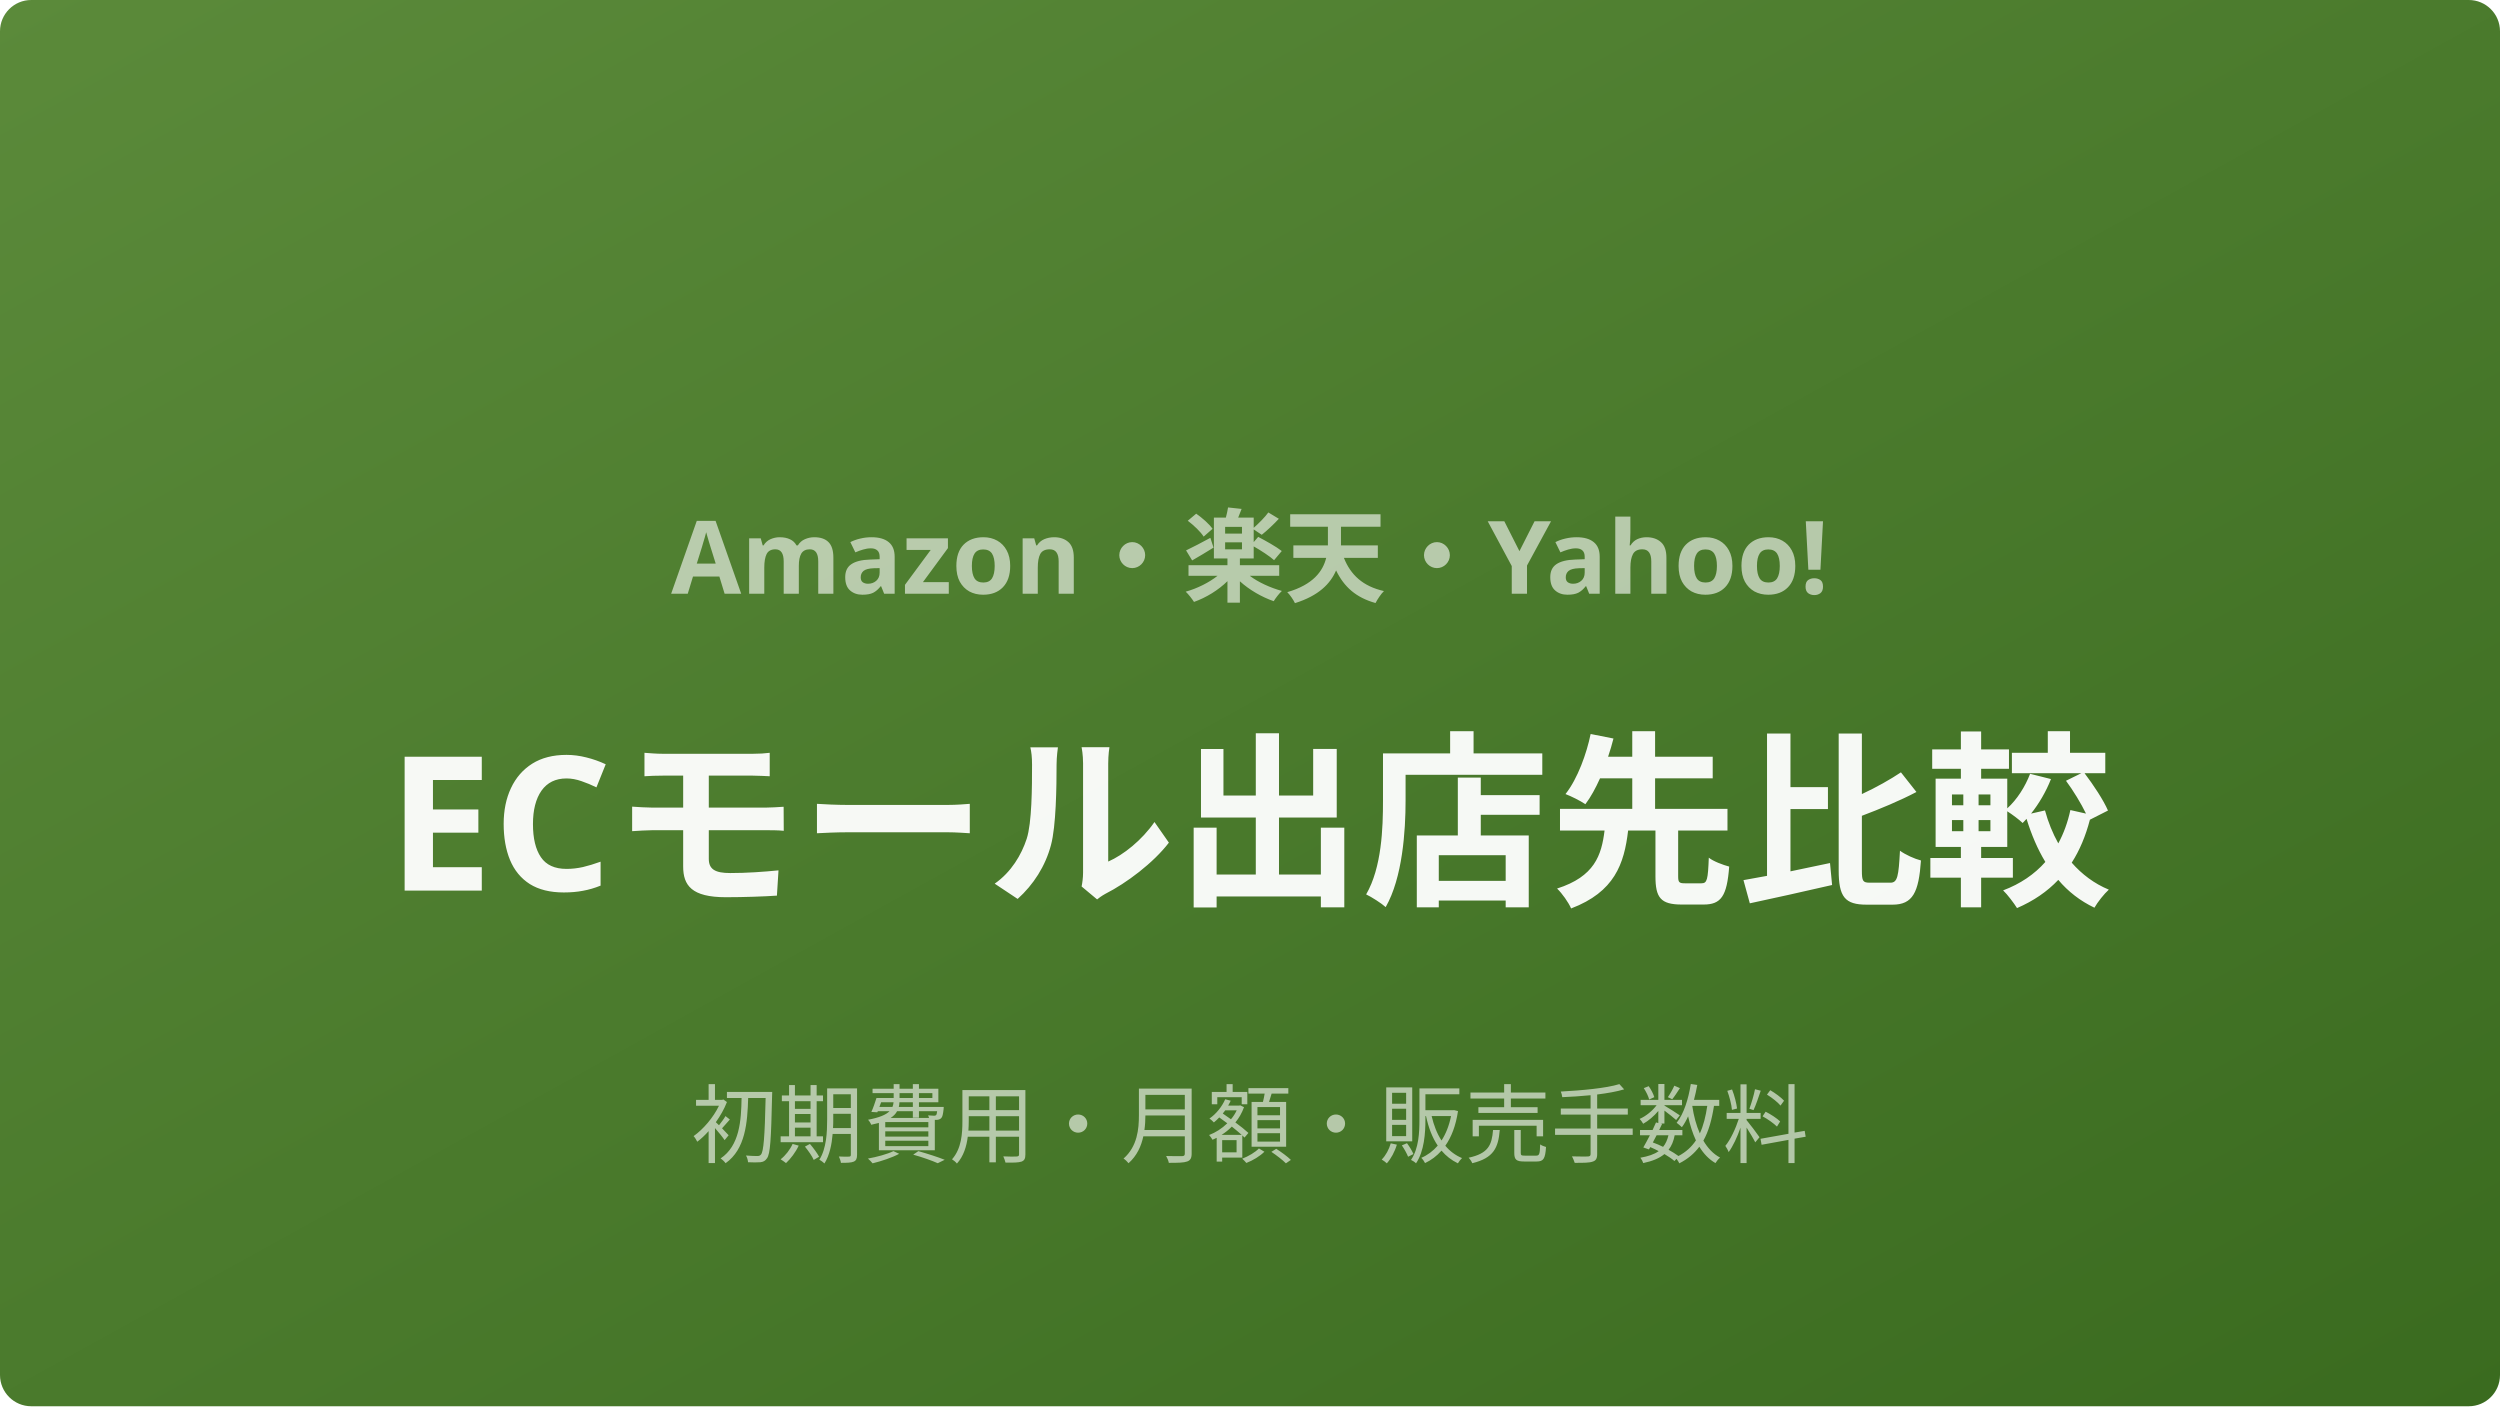
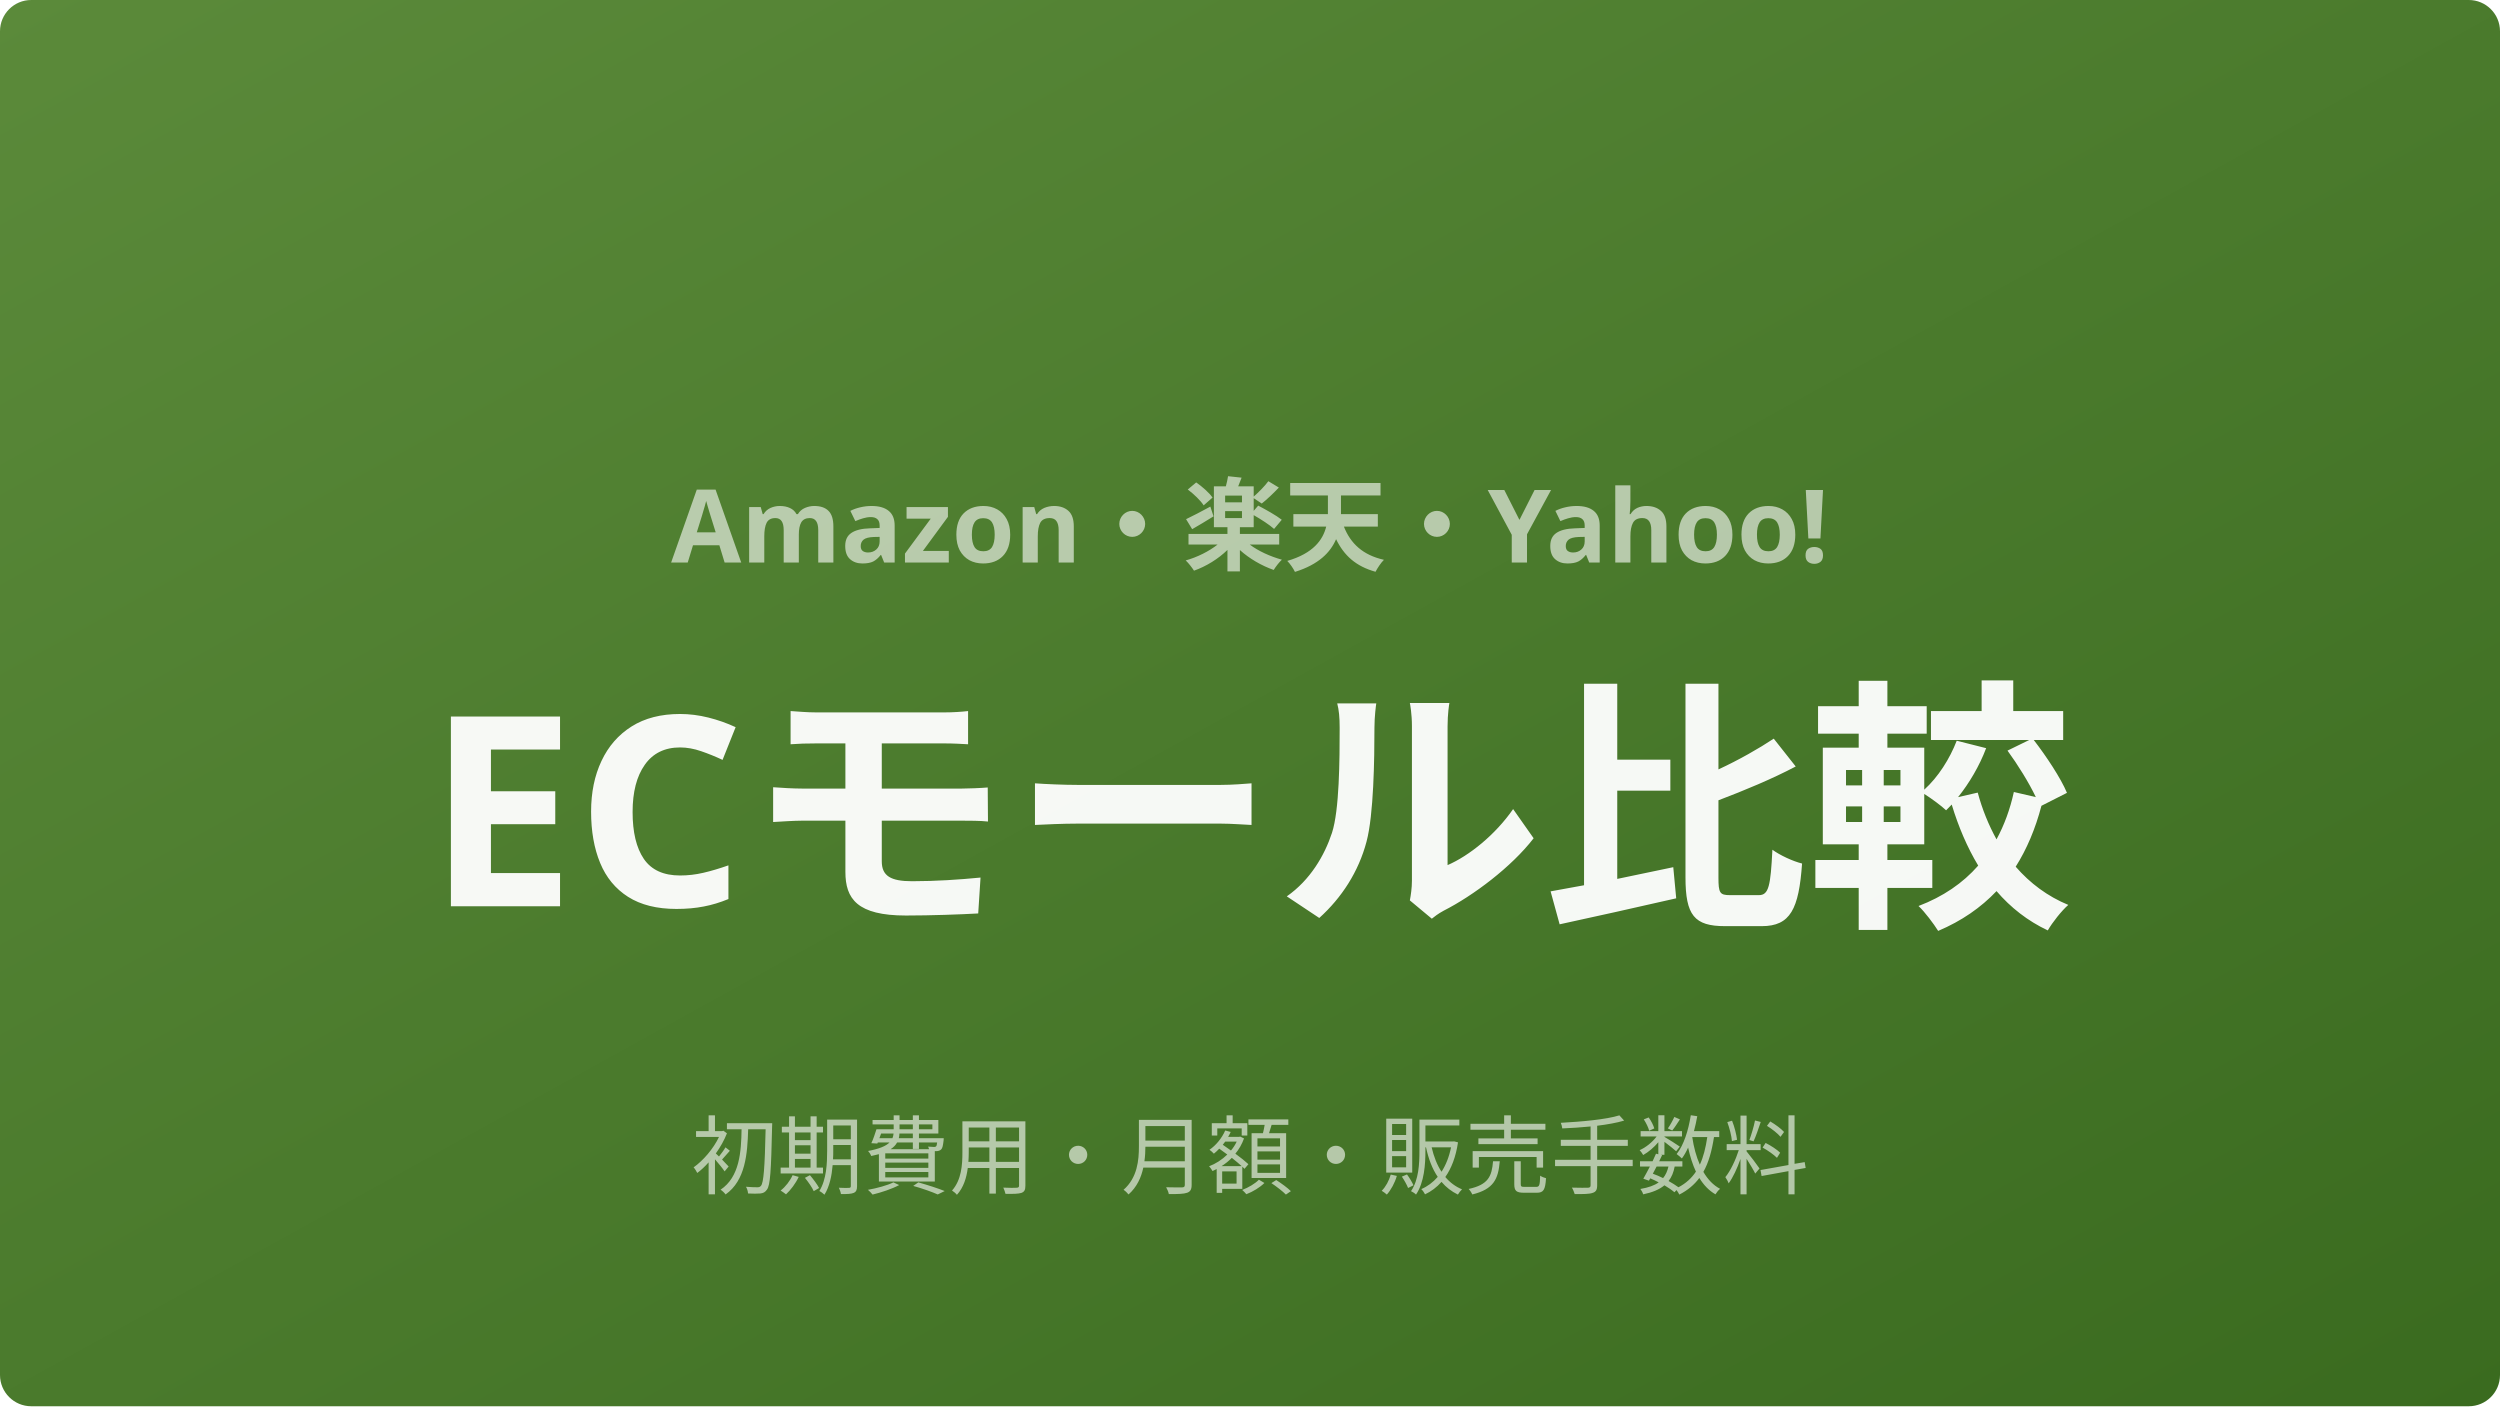
<svg xmlns="http://www.w3.org/2000/svg" viewBox="0 0 320 180" width="320" height="180">
  <defs>
    <linearGradient id="g" x1="0%" y1="0%" x2="100%" y2="100%">
      <stop offset="0%" stop-color="#5b8a3a" />
      <stop offset="100%" stop-color="#3a6b1f" />
    </linearGradient>
  </defs>
  <rect width="320" height="180" fill="url(#g)" rx="4" />
-   <text x="160" y="76" text-anchor="middle" fill="rgba(255,255,255,0.6)" font-family="sans-serif" font-size="13" font-weight="600">Amazon・楽天・Yahoo!</text>
-   <text x="160" y="114" text-anchor="middle" fill="rgba(255,255,255,0.95)" font-family="sans-serif" font-size="24" font-weight="700">ECモール出店先比較</text>
-   <text x="160" y="148" text-anchor="middle" fill="rgba(255,255,255,0.6)" font-family="sans-serif" font-size="11">初期費用・月額・販売手数料</text>
+   <text x="160" y="72" text-anchor="middle" fill="rgba(255,255,255,0.6)" font-family="sans-serif" font-size="13" font-weight="600">Amazon・楽天・Yahoo!</text>
+   <text x="160" y="116" text-anchor="middle" fill="rgba(255,255,255,0.95)" font-family="sans-serif" font-size="34" font-weight="700">ECモール比較</text>
+   <text x="160" y="152" text-anchor="middle" fill="rgba(255,255,255,0.6)" font-family="sans-serif" font-size="11">初期費用・月額・販売手数料</text>
</svg>
